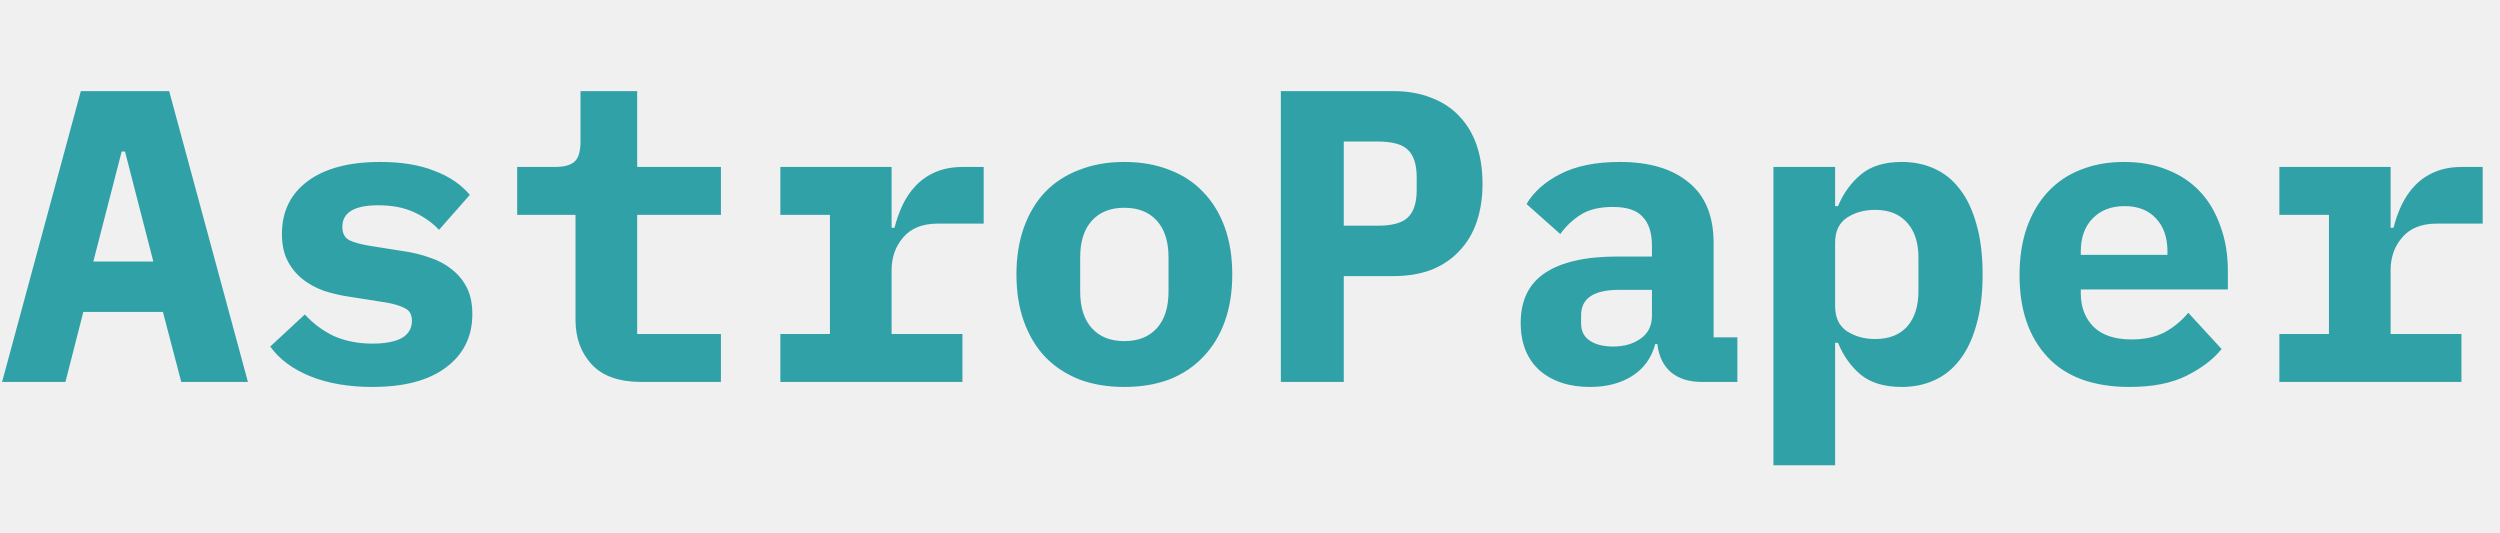
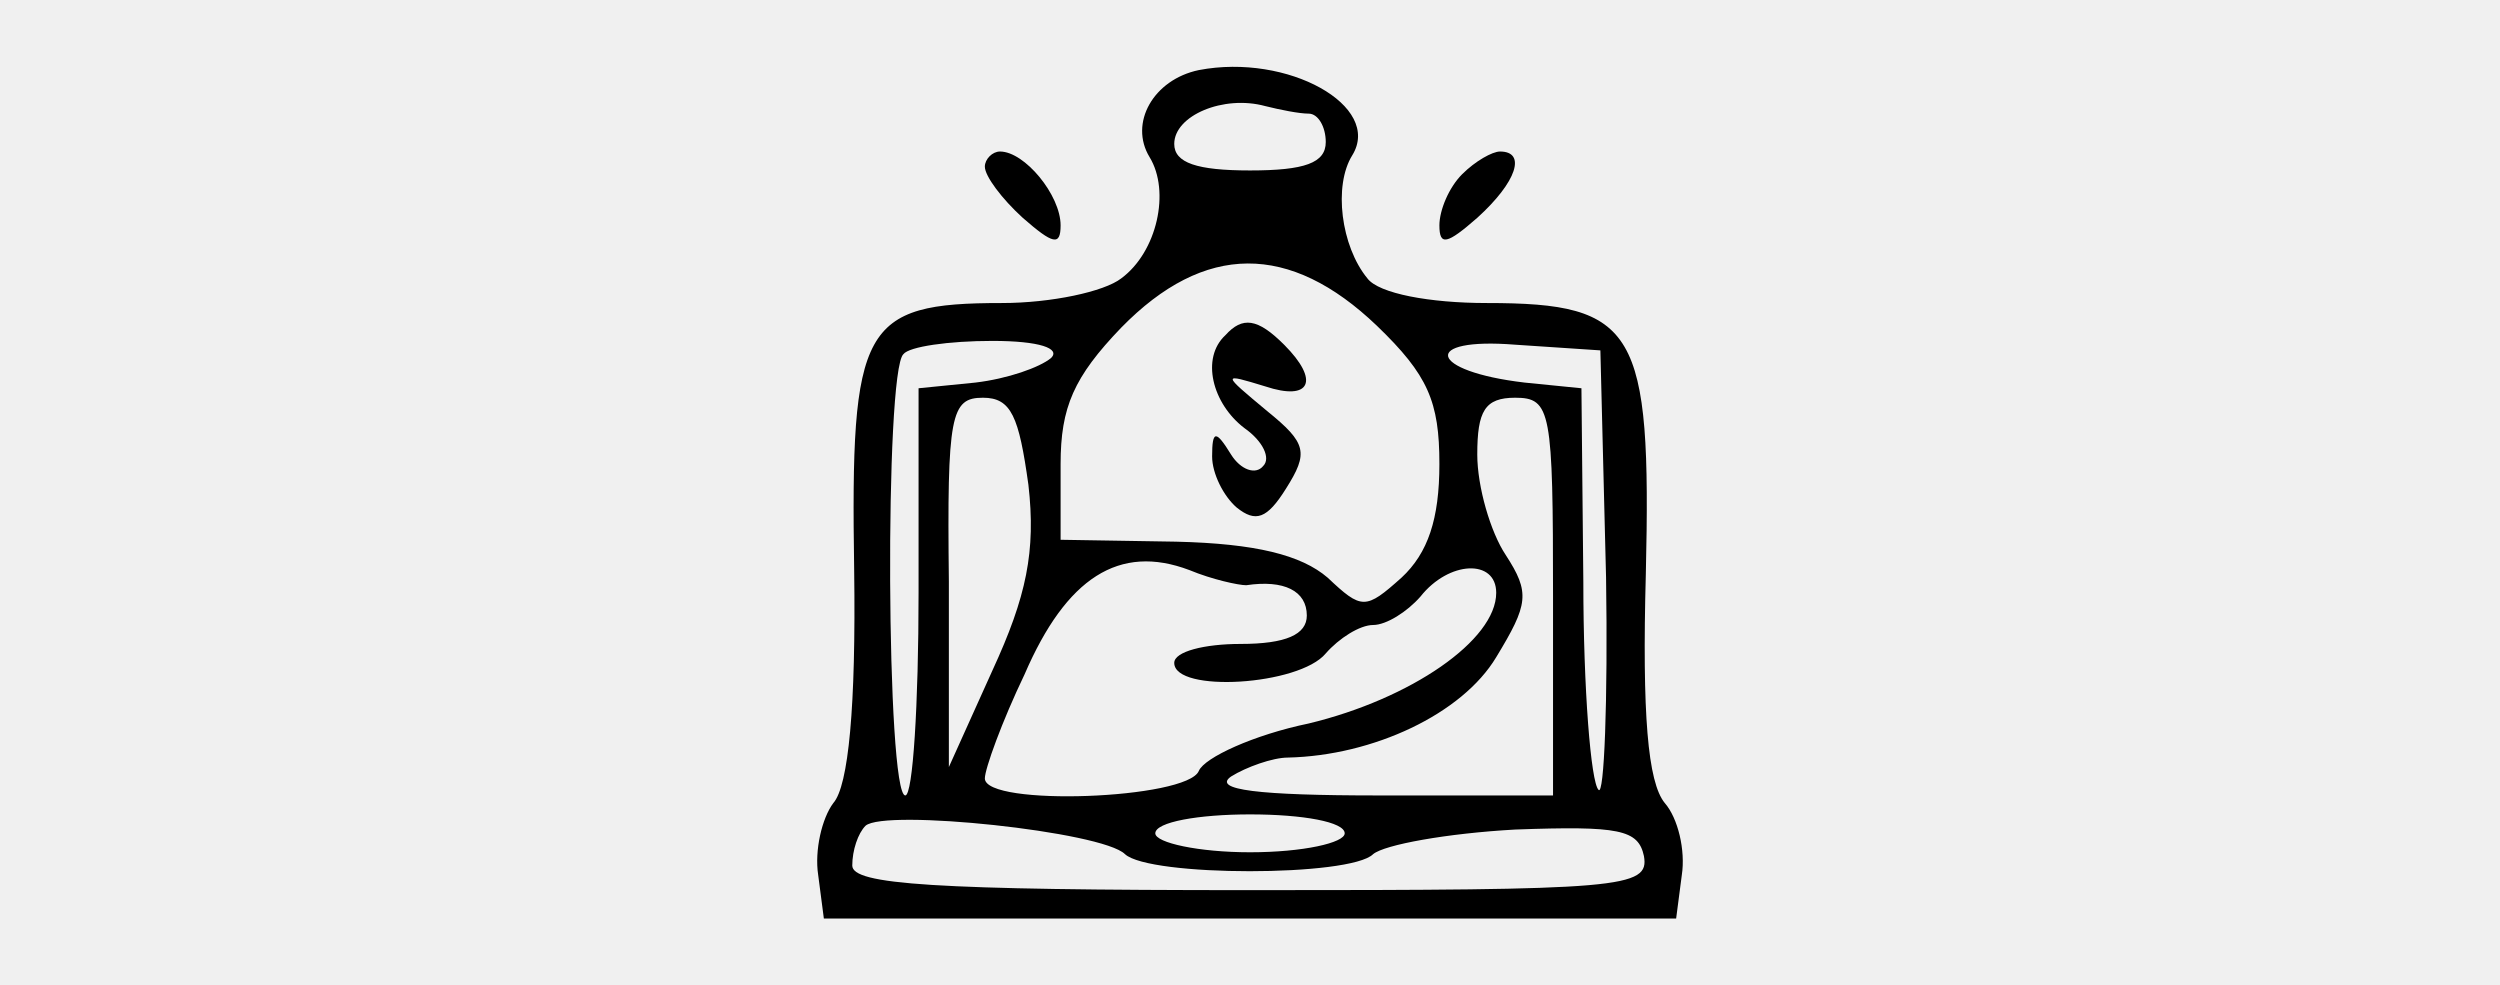
- <svg xmlns="http://www.w3.org/2000/svg" width="216" height="46" viewBox="0 0 216 46" fill="none">
-   <g clip-path="url(#clip0_1954_681)">
-     <path d="M15.66 33L14.076 26.952H7.2L5.652 33H0.18L6.984 7.872H14.616L21.42 33H15.66ZM10.8 13.092H10.512L8.064 22.596H13.248L10.8 13.092ZM32.17 33.432C30.106 33.432 28.306 33.12 26.77 32.496C25.258 31.872 24.118 31.02 23.35 29.94L26.338 27.168C27.058 27.96 27.898 28.584 28.858 29.04C29.842 29.472 30.958 29.688 32.206 29.688C33.262 29.688 34.09 29.532 34.69 29.22C35.29 28.884 35.59 28.38 35.59 27.708C35.59 27.18 35.386 26.82 34.978 26.628C34.57 26.412 34.006 26.244 33.286 26.124L30.298 25.656C29.458 25.536 28.678 25.356 27.958 25.116C27.238 24.852 26.614 24.504 26.086 24.072C25.558 23.64 25.138 23.112 24.826 22.488C24.514 21.864 24.358 21.108 24.358 20.22C24.358 18.276 25.102 16.752 26.59 15.648C28.078 14.544 30.166 13.992 32.854 13.992C34.678 13.992 36.226 14.244 37.498 14.748C38.794 15.228 39.826 15.924 40.594 16.836L37.93 19.86C37.378 19.26 36.67 18.756 35.806 18.348C34.942 17.94 33.898 17.736 32.674 17.736C30.61 17.736 29.578 18.36 29.578 19.608C29.578 20.16 29.782 20.544 30.19 20.76C30.598 20.952 31.162 21.108 31.882 21.228L34.834 21.696C35.674 21.816 36.454 22.008 37.174 22.272C37.894 22.512 38.518 22.848 39.046 23.28C39.598 23.712 40.03 24.24 40.342 24.864C40.654 25.488 40.81 26.244 40.81 27.132C40.81 29.076 40.054 30.612 38.542 31.74C37.054 32.868 34.93 33.432 32.17 33.432ZM55.412 33C53.492 33 52.064 32.496 51.128 31.488C50.192 30.48 49.724 29.196 49.724 27.636V18.564H44.684V14.424H47.96C48.752 14.424 49.316 14.268 49.652 13.956C49.988 13.644 50.156 13.068 50.156 12.228V7.872H55.052V14.424H62.288V18.564H55.052V28.86H62.288V33H55.412ZM67.422 28.86H71.706V18.564H67.422V14.424H77.034V19.68H77.286C77.454 19.008 77.682 18.36 77.97 17.736C78.282 17.088 78.666 16.524 79.122 16.044C79.602 15.54 80.178 15.144 80.85 14.856C81.522 14.568 82.314 14.424 83.226 14.424H84.99V19.32H81.03C79.71 19.32 78.714 19.716 78.042 20.508C77.37 21.276 77.034 22.224 77.034 23.352V28.86H83.154V33H67.422V28.86ZM97.144 33.432C95.704 33.432 94.408 33.216 93.256 32.784C92.104 32.328 91.12 31.68 90.304 30.84C89.512 30 88.9 28.98 88.468 27.78C88.036 26.58 87.82 25.224 87.82 23.712C87.82 22.2 88.036 20.844 88.468 19.644C88.9 18.444 89.512 17.424 90.304 16.584C91.12 15.744 92.104 15.108 93.256 14.676C94.408 14.22 95.704 13.992 97.144 13.992C98.584 13.992 99.88 14.22 101.032 14.676C102.184 15.108 103.156 15.744 103.948 16.584C104.764 17.424 105.388 18.444 105.82 19.644C106.252 20.844 106.468 22.2 106.468 23.712C106.468 25.224 106.252 26.58 105.82 27.78C105.388 28.98 104.764 30 103.948 30.84C103.156 31.68 102.184 32.328 101.032 32.784C99.88 33.216 98.584 33.432 97.144 33.432ZM97.144 29.472C98.344 29.472 99.28 29.1 99.952 28.356C100.624 27.612 100.96 26.556 100.96 25.188V22.236C100.96 20.868 100.624 19.812 99.952 19.068C99.28 18.324 98.344 17.952 97.144 17.952C95.944 17.952 95.008 18.324 94.336 19.068C93.664 19.812 93.328 20.868 93.328 22.236V25.188C93.328 26.556 93.664 27.612 94.336 28.356C95.008 29.1 95.944 29.472 97.144 29.472ZM110.666 33V7.872H120.386C121.61 7.872 122.702 8.064 123.662 8.448C124.622 8.808 125.426 9.336 126.074 10.032C126.746 10.728 127.25 11.568 127.586 12.552C127.922 13.536 128.09 14.64 128.09 15.864C128.09 17.088 127.922 18.192 127.586 19.176C127.25 20.16 126.746 21 126.074 21.696C125.426 22.392 124.622 22.932 123.662 23.316C122.702 23.676 121.61 23.856 120.386 23.856H116.102V33H110.666ZM116.102 19.5H119.018C120.29 19.5 121.166 19.26 121.646 18.78C122.15 18.3 122.402 17.508 122.402 16.404V15.324C122.402 14.22 122.15 13.428 121.646 12.948C121.166 12.468 120.29 12.228 119.018 12.228H116.102V19.5ZM147.048 33C145.944 33 145.056 32.724 144.384 32.172C143.712 31.596 143.316 30.78 143.196 29.724H143.016C142.68 30.948 142.008 31.872 141 32.496C140.016 33.12 138.804 33.432 137.364 33.432C135.564 33.432 134.112 32.952 133.008 31.992C131.928 31.008 131.388 29.64 131.388 27.888C131.388 25.944 132.096 24.504 133.512 23.568C134.928 22.632 137.004 22.164 139.74 22.164H142.728V21.228C142.728 20.124 142.464 19.296 141.936 18.744C141.432 18.168 140.568 17.88 139.344 17.88C138.216 17.88 137.304 18.096 136.608 18.528C135.912 18.96 135.312 19.524 134.808 20.22L131.892 17.628C132.516 16.572 133.488 15.708 134.808 15.036C136.152 14.34 137.868 13.992 139.956 13.992C142.5 13.992 144.48 14.58 145.896 15.756C147.336 16.908 148.056 18.66 148.056 21.012V29.148H150.108V33H147.048ZM139.38 29.94C140.316 29.94 141.108 29.712 141.756 29.256C142.404 28.8 142.728 28.14 142.728 27.276V25.044H139.884C137.7 25.044 136.608 25.776 136.608 27.24V27.96C136.608 28.608 136.86 29.1 137.364 29.436C137.868 29.772 138.54 29.94 139.38 29.94ZM153.226 14.424H158.554V17.808H158.806C159.262 16.704 159.922 15.792 160.786 15.072C161.65 14.352 162.826 13.992 164.314 13.992C165.346 13.992 166.282 14.184 167.122 14.568C167.986 14.952 168.718 15.54 169.318 16.332C169.942 17.124 170.422 18.132 170.758 19.356C171.118 20.58 171.298 22.032 171.298 23.712C171.298 25.392 171.118 26.844 170.758 28.068C170.422 29.292 169.942 30.3 169.318 31.092C168.718 31.884 167.986 32.472 167.122 32.856C166.282 33.24 165.346 33.432 164.314 33.432C162.826 33.432 161.65 33.084 160.786 32.388C159.922 31.668 159.262 30.744 158.806 29.616H158.554V40.2H153.226V14.424ZM162.01 29.292C163.21 29.292 164.134 28.932 164.782 28.212C165.43 27.468 165.754 26.448 165.754 25.152V22.272C165.754 20.976 165.43 19.968 164.782 19.248C164.134 18.504 163.21 18.132 162.01 18.132C161.074 18.132 160.258 18.36 159.562 18.816C158.89 19.272 158.554 19.992 158.554 20.976V26.448C158.554 27.432 158.89 28.152 159.562 28.608C160.258 29.064 161.074 29.292 162.01 29.292ZM183.992 33.432C180.872 33.432 178.508 32.568 176.9 30.84C175.292 29.112 174.488 26.76 174.488 23.784C174.488 22.272 174.692 20.916 175.1 19.716C175.532 18.492 176.132 17.46 176.9 16.62C177.692 15.756 178.64 15.108 179.744 14.676C180.872 14.22 182.132 13.992 183.524 13.992C184.916 13.992 186.164 14.22 187.268 14.676C188.372 15.108 189.308 15.732 190.076 16.548C190.844 17.364 191.432 18.36 191.84 19.536C192.272 20.688 192.488 21.984 192.488 23.424V25.008H179.78V25.332C179.78 26.532 180.152 27.504 180.896 28.248C181.64 28.968 182.732 29.328 184.172 29.328C185.276 29.328 186.224 29.124 187.016 28.716C187.808 28.284 188.492 27.72 189.068 27.024L191.948 30.156C191.228 31.044 190.22 31.812 188.924 32.46C187.628 33.108 185.984 33.432 183.992 33.432ZM183.56 17.808C182.408 17.808 181.484 18.168 180.788 18.888C180.116 19.584 179.78 20.532 179.78 21.732V22.02H187.268V21.732C187.268 20.508 186.932 19.548 186.26 18.852C185.612 18.156 184.712 17.808 183.56 17.808ZM196.937 28.86H201.221V18.564H196.937V14.424H206.549V19.68H206.801C206.969 19.008 207.197 18.36 207.485 17.736C207.797 17.088 208.181 16.524 208.637 16.044C209.117 15.54 209.693 15.144 210.365 14.856C211.037 14.568 211.829 14.424 212.741 14.424H214.505V19.32H210.545C209.225 19.32 208.229 19.716 207.557 20.508C206.885 21.276 206.549 22.224 206.549 23.352V28.86H212.669V33H196.937V28.86Z" fill="#31A1A8" />
+ <svg xmlns="http://www.w3.org/2000/svg" version="1.0" width="132pt" height="52pt" viewBox="0 0 132 52" preserveAspectRatio="xMidYMid meet">
+   <g transform="translate(0,52) scale(0.1,-0.1)" fill="#000000" stroke="none">
+     <path d="M633 483 c-24 -5 -37 -28 -26 -46 11 -18 4 -50 -15 -64 -9 -7 -37 -13 -63 -13 -74 0 -80 -12 -78 -141 1 -72 -3 -114 -11 -123 -6 -8 -10 -25 -8 -38 l3 -23 225 0 225 0 3 23 c2 13 -2 30 -9 38 -9 11 -12 47 -10 121 3 129 -5 143 -84 143 -30 0 -57 5 -63 13 -14 17 -18 49 -8 65 16 26 -34 54 -81 45z m58 -23 c5 0 9 -7 9 -15 0 -11 -11 -15 -40 -15 -28 0 -40 4 -40 14 0 15 26 26 48 20 8 -2 18 -4 23 -4z m36 -112 c27 -26 33 -40 33 -73 0 -29 -6 -47 -20 -60 -19 -17 -21 -17 -39 0 -14 12 -38 18 -80 19 l-61 1 0 40 c0 30 7 46 32 72 44 45 89 45 135 1z m-172 -17 c-6 -5 -23 -11 -40 -13 l-30 -3 0 -108 c0 -59 -3 -107 -7 -107 -10 0 -11 224 -1 233 3 4 24 7 47 7 25 0 36 -4 31 -9z m293 -116 c1 -65 -1 -116 -4 -112 -4 4 -8 53 -8 110 l-1 102 -30 3 c-51 6 -55 24 -5 20 l45 -3 3 -120z m-305 49 c4 -35 -1 -59 -19 -98 l-23 -51 0 98 c-1 88 1 97 18 97 15 0 19 -10 24 -46z m277 -59 l0 -105 -92 0 c-64 0 -88 3 -78 10 8 5 22 10 30 10 45 1 92 23 110 53 17 28 18 34 5 54 -8 12 -15 36 -15 53 0 23 4 30 20 30 19 0 20 -7 20 -105z m-162 6 c20 3 32 -3 32 -16 0 -10 -11 -15 -35 -15 -19 0 -35 -4 -35 -10 0 -16 66 -12 80 5 7 8 18 15 25 15 7 0 18 7 25 15 15 19 40 20 40 2 0 -25 -45 -56 -99 -69 -29 -6 -55 -18 -58 -25 -6 -15 -113 -19 -113 -4 0 5 9 30 21 55 22 51 50 69 87 55 12 -5 26 -8 30 -8z m-64 -142 c13 -12 119 -12 131 0 6 5 39 11 75 13 55 2 65 0 68 -14 3 -17 -12 -18 -207 -18 -169 0 -211 3 -211 13 0 8 3 17 7 21 10 9 125 -3 137 -15z m116 11 c0 -5 -22 -10 -50 -10 -27 0 -50 5 -50 10 0 6 23 10 50 10 28 0 50 -4 50 -10z" />
+     <path d="M647 343 c-13 -12 -7 -36 10 -49 10 -7 14 -16 10 -20 -4 -5 -12 -2 -17 6 -8 13 -10 13 -10 -1 0 -9 6 -21 13 -27 10 -8 16 -6 26 10 12 19 11 24 -10 41 -24 20 -24 20 -1 13 24 -8 29 3 10 22 -14 14 -22 15 -31 5z" />
+     <path d="M520 432 c0 -5 9 -17 20 -27 16 -14 20 -15 20 -4 0 16 -19 39 -32 39 -4 0 -8 -4 -8 -8z" />
+     <path d="M772 428 c-7 -7 -12 -19 -12 -27 0 -11 4 -10 20 4 21 19 26 35 12 35 -4 0 -13 -5 -20 -12z" />
  </g>
-   <defs>
-     <clipPath id="clip0_1954_681">
-       <rect width="216" height="46" fill="white" />
-     </clipPath>
-   </defs>
</svg>
